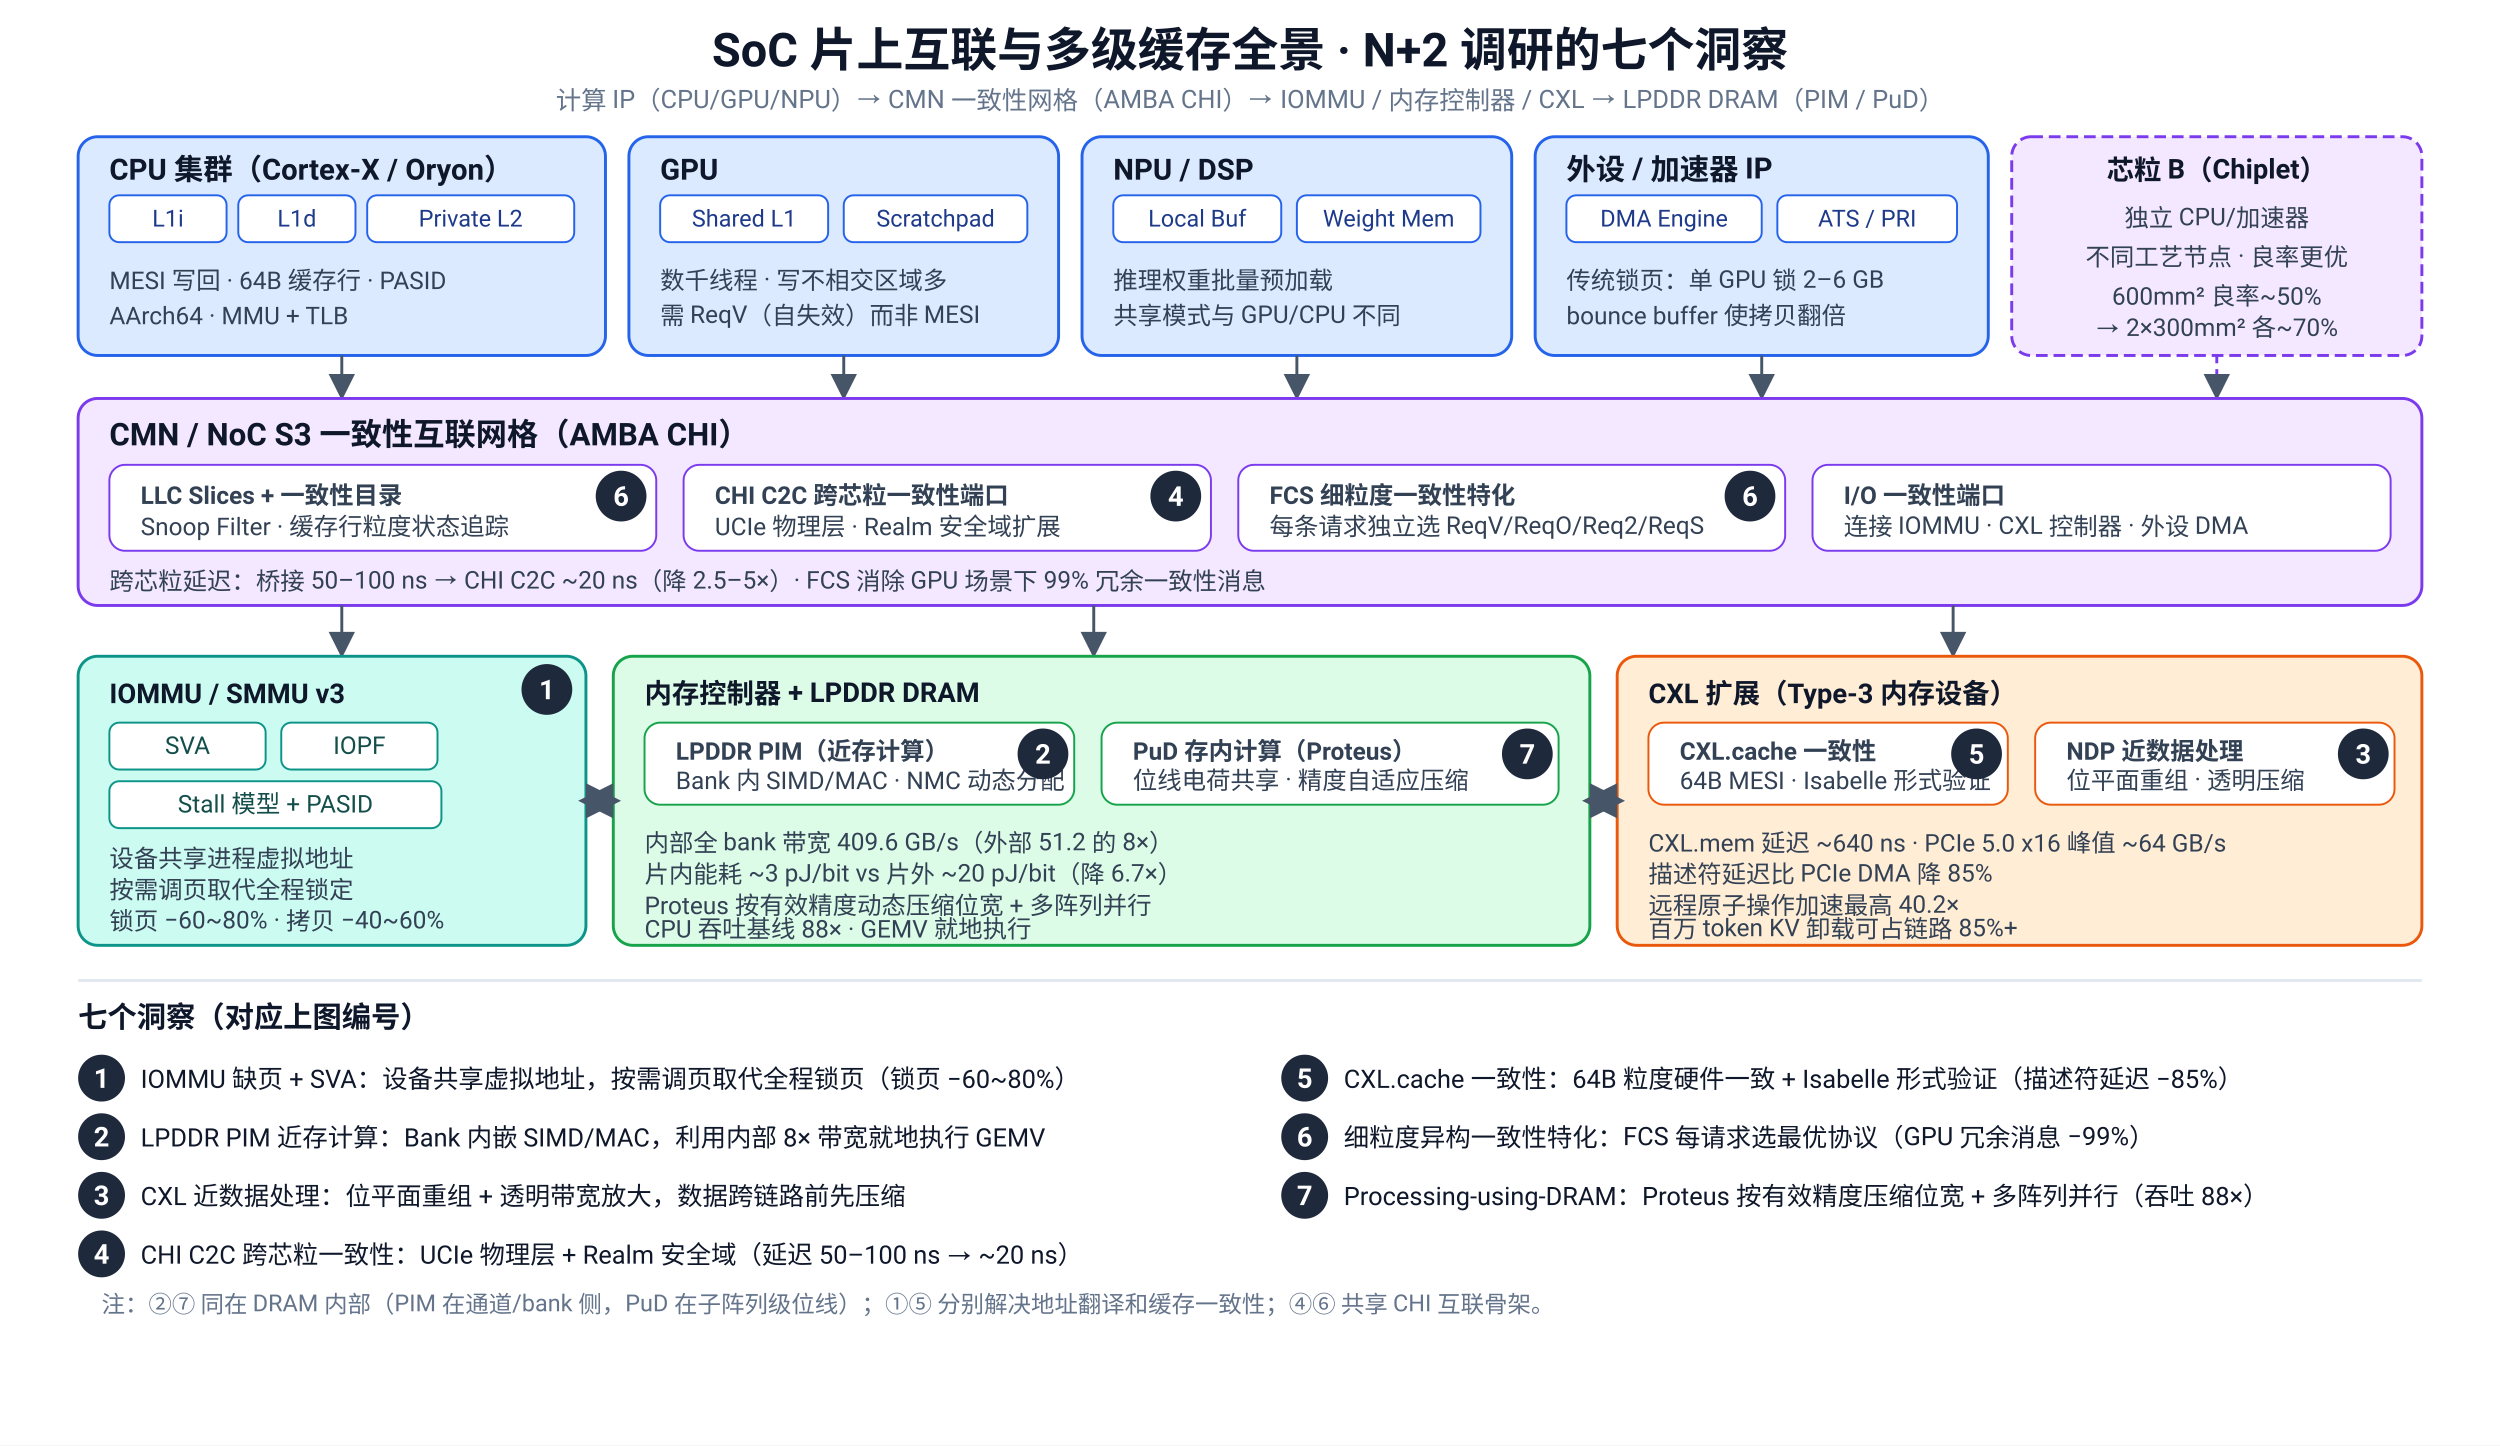
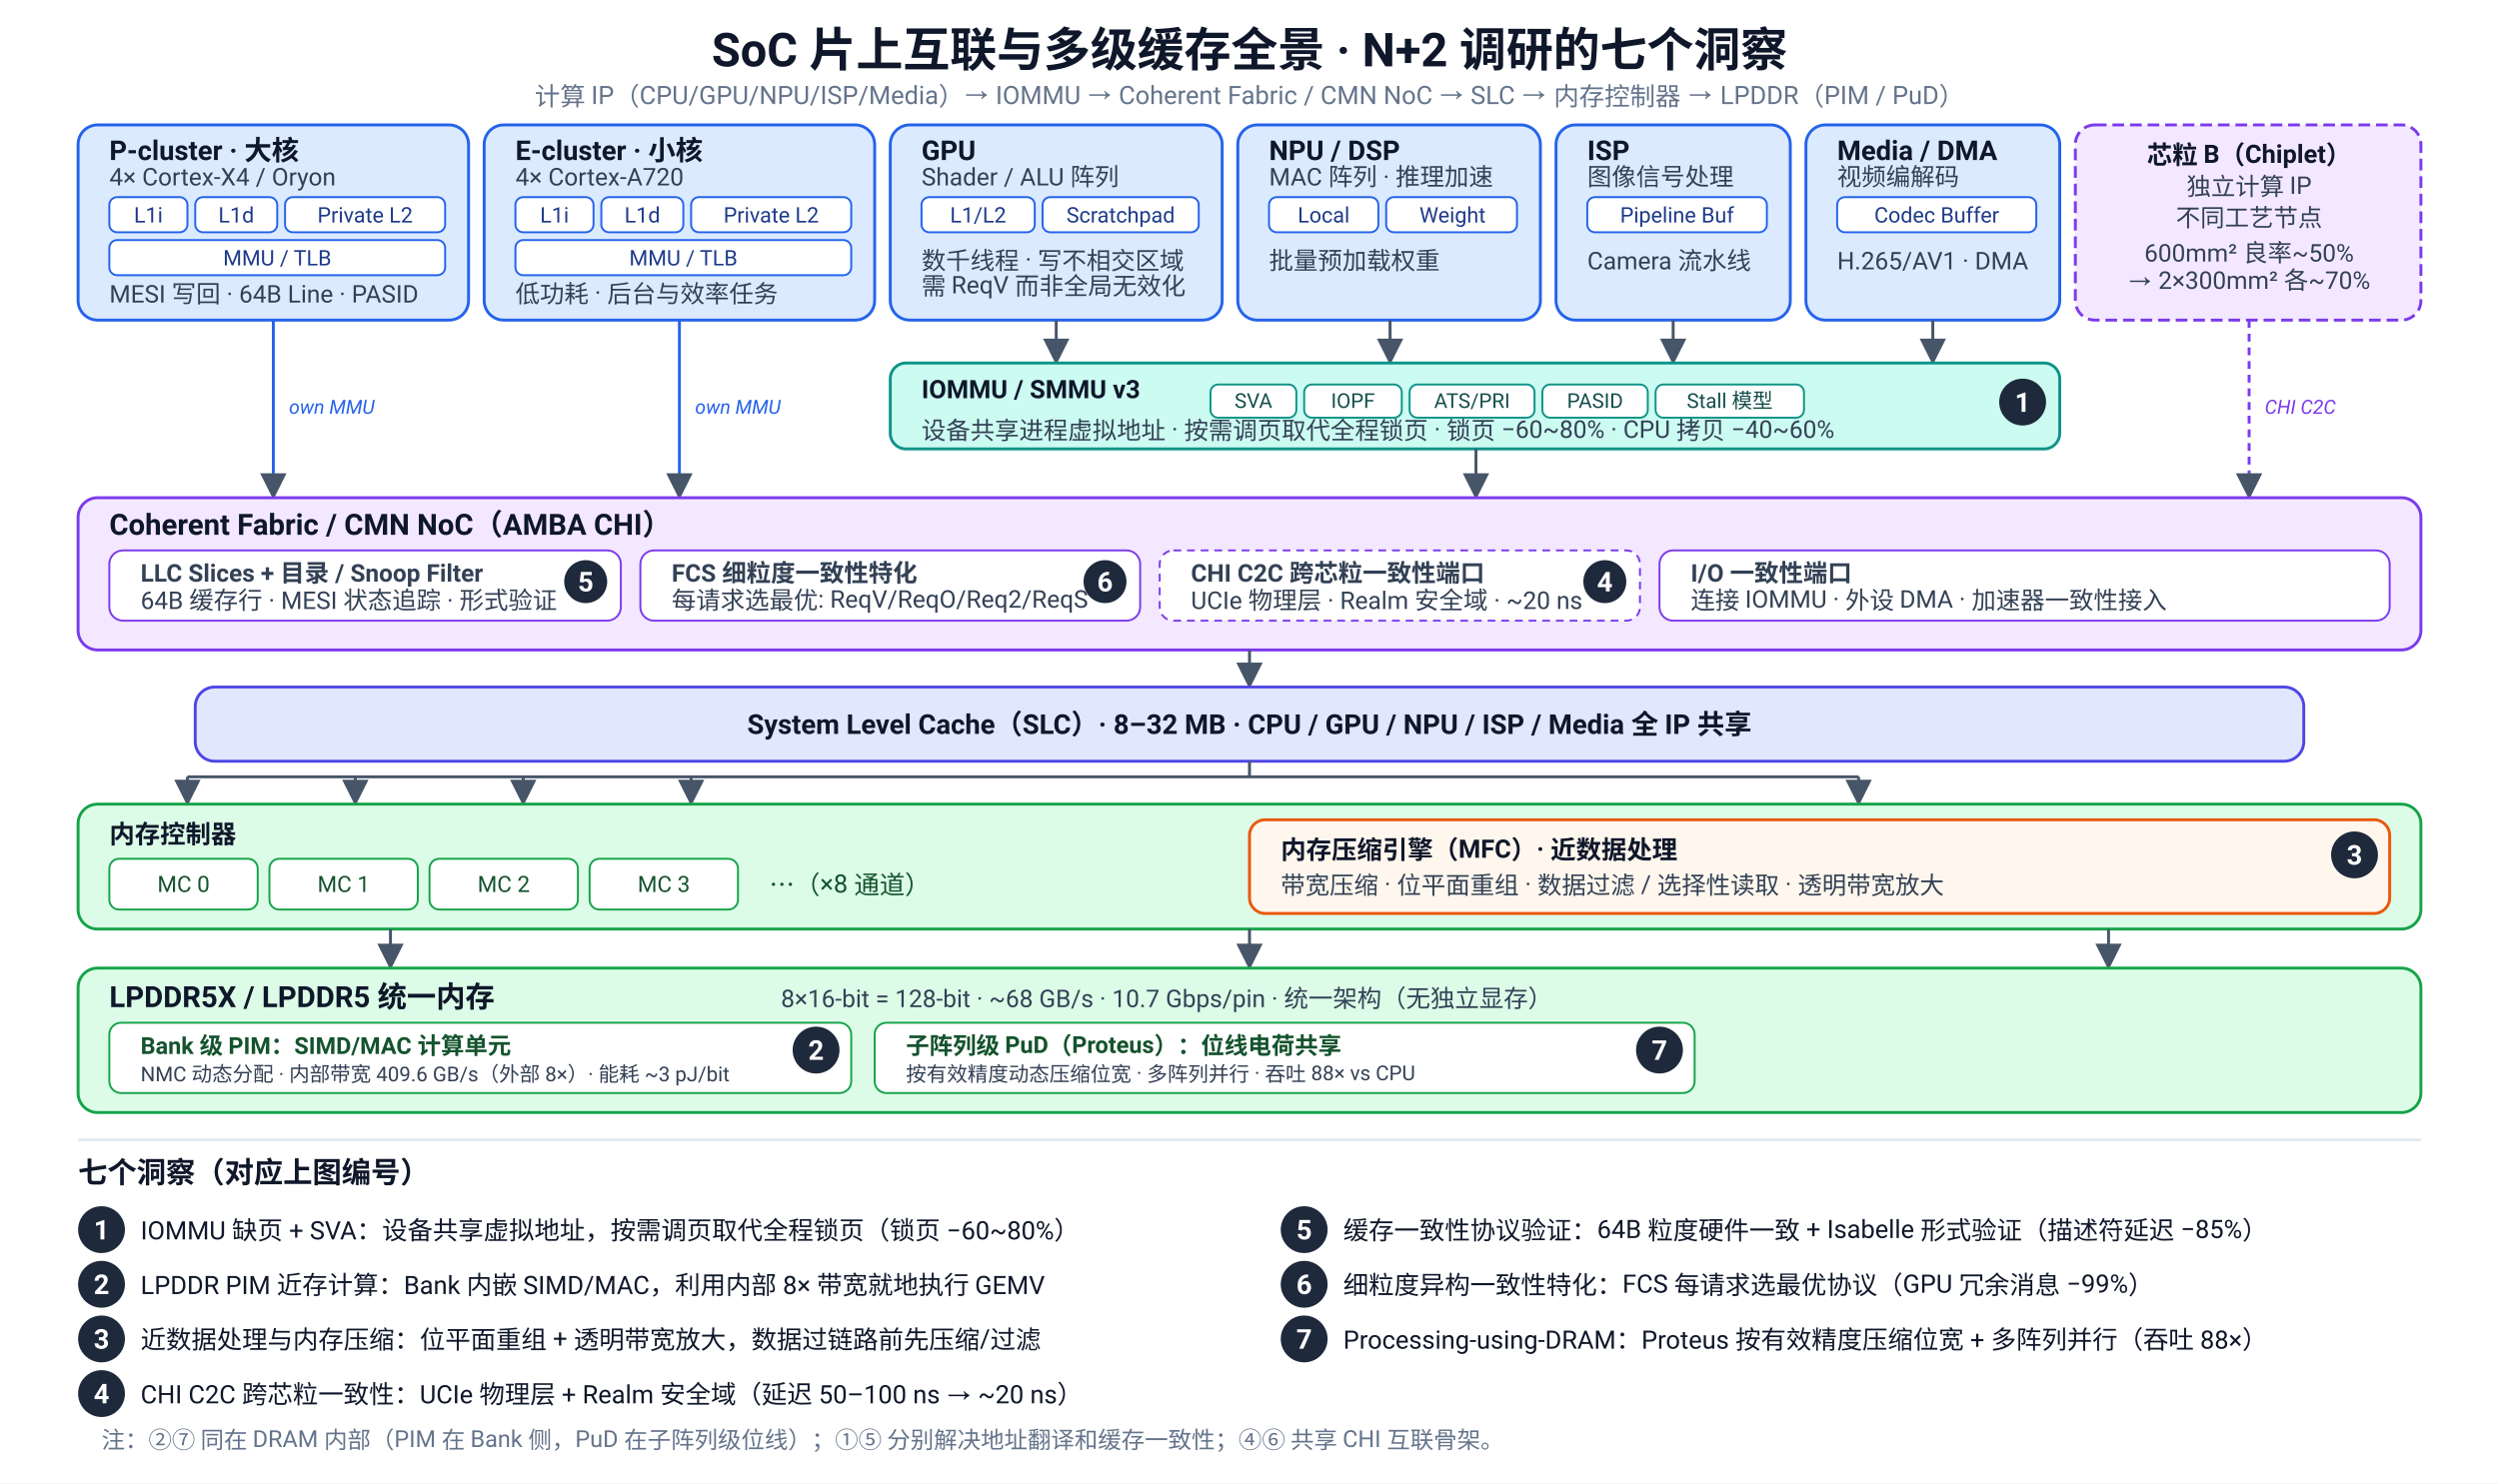
- <svg xmlns="http://www.w3.org/2000/svg" viewBox="0 0 1280 740" font-family="-apple-system,Segoe UI,Roboto,Helvetica,Arial,Noto Sans CJK SC,sans-serif">
+ <svg xmlns="http://www.w3.org/2000/svg" viewBox="0 0 1280 760" font-family="-apple-system,Segoe UI,Roboto,Helvetica,Arial,Noto Sans CJK SC,sans-serif">
  <defs>
    <marker id="ar" markerWidth="9" markerHeight="9" refX="7" refY="4.5" orient="auto">
      <path d="M0,0 L9,4.5 L0,9 z" fill="#475569" />
    </marker>
-     <marker id="arb" markerWidth="9" markerHeight="9" refX="7" refY="4.5" orient="auto-start-reverse">
-       <path d="M0,0 L9,4.5 L0,9 z" fill="#475569" />
-     </marker>
  </defs>
-   <rect x="0" y="0" width="1280" height="740" fill="#ffffff" />
+   <rect x="0" y="0" width="1280" height="760" fill="#ffffff" />
  <text x="640" y="34" text-anchor="middle" font-size="24" font-weight="700" fill="#0f172a">SoC 片上互联与多级缓存全景 · N+2 调研的七个洞察</text>
-   <text x="640" y="56" text-anchor="middle" font-size="13" fill="#64748b">计算 IP（CPU/GPU/NPU）→ CMN 一致性网格（AMBA CHI）→ IOMMU / 内存控制器 / CXL → LPDDR DRAM（PIM / PuD）</text>
+   <text x="640" y="54" text-anchor="middle" font-size="13" fill="#64748b">计算 IP（CPU/GPU/NPU/ISP/Media）→ IOMMU → Coherent Fabric / CMN NoC → SLC → 内存控制器 → LPDDR（PIM / PuD）</text>
  <style>
    .badge{fill:#1e293b}
    .bt{fill:#fff;font-size:14px;font-weight:700;text-anchor:middle}
    .lbl{fill:#0f172a;font-weight:700}
    .sub{fill:#334155;font-size:12.5px}
    .chip{fill:#ffffff;stroke-width:1}
  </style>
-   <rect x="40" y="70" width="270" height="112" rx="10" fill="#dbeafe" stroke="#2563eb" stroke-width="1.5" />
-   <text x="56" y="92" class="lbl" font-size="15">CPU 集群（Cortex-X / Oryon）</text>
-   <g font-size="12" fill="#1e3a8a">
-     <rect x="56" y="100" width="60" height="24" rx="5" class="chip" stroke="#2563eb" />
-     <text x="86" y="116" text-anchor="middle">L1i</text>
-     <rect x="122" y="100" width="60" height="24" rx="5" class="chip" stroke="#2563eb" />
-     <text x="152" y="116" text-anchor="middle">L1d</text>
-     <rect x="188" y="100" width="106" height="24" rx="5" class="chip" stroke="#2563eb" />
-     <text x="241" y="116" text-anchor="middle">Private L2</text>
-   </g>
-   <text x="56" y="148" class="sub" font-size="11.5">MESI 写回 · 64B 缓存行 · PASID</text>
-   <text x="56" y="166" class="sub" font-size="11.5">AArch64 · MMU + TLB</text>
-   <rect x="322" y="70" width="220" height="112" rx="10" fill="#dbeafe" stroke="#2563eb" stroke-width="1.5" />
-   <text x="338" y="92" class="lbl" font-size="15">GPU</text>
-   <g font-size="12" fill="#1e3a8a">
-     <rect x="338" y="100" width="86" height="24" rx="5" class="chip" stroke="#2563eb" />
-     <text x="381" y="116" text-anchor="middle">Shared L1</text>
-     <rect x="432" y="100" width="94" height="24" rx="5" class="chip" stroke="#2563eb" />
-     <text x="479" y="116" text-anchor="middle">Scratchpad</text>
-   </g>
-   <text x="338" y="148" class="sub" font-size="11.5">数千线程 · 写不相交区域多</text>
-   <text x="338" y="166" class="sub" font-size="11.5">需 ReqV（自失效）而非 MESI</text>
-   <rect x="554" y="70" width="220" height="112" rx="10" fill="#dbeafe" stroke="#2563eb" stroke-width="1.5" />
-   <text x="570" y="92" class="lbl" font-size="15">NPU / DSP</text>
-   <g font-size="12" fill="#1e3a8a">
-     <rect x="570" y="100" width="86" height="24" rx="5" class="chip" stroke="#2563eb" />
-     <text x="613" y="116" text-anchor="middle">Local Buf</text>
-     <rect x="664" y="100" width="94" height="24" rx="5" class="chip" stroke="#2563eb" />
-     <text x="711" y="116" text-anchor="middle">Weight Mem</text>
-   </g>
-   <text x="570" y="148" class="sub" font-size="11.5">推理权重批量预加载</text>
-   <text x="570" y="166" class="sub" font-size="11.5">共享模式与 GPU/CPU 不同</text>
-   <rect x="786" y="70" width="232" height="112" rx="10" fill="#dbeafe" stroke="#2563eb" stroke-width="1.5" />
-   <text x="802" y="92" class="lbl" font-size="15">外设 / 加速器 IP</text>
-   <g font-size="12" fill="#1e3a8a">
-     <rect x="802" y="100" width="100" height="24" rx="5" class="chip" stroke="#2563eb" />
-     <text x="852" y="116" text-anchor="middle">DMA Engine</text>
-     <rect x="910" y="100" width="92" height="24" rx="5" class="chip" stroke="#2563eb" />
-     <text x="956" y="116" text-anchor="middle">ATS / PRI</text>
-   </g>
-   <text x="802" y="148" class="sub" font-size="11.5">传统锁页：单 GPU 锁 2–6 GB</text>
-   <text x="802" y="166" class="sub" font-size="11.5">bounce buffer 使拷贝翻倍</text>
-   <rect x="1030" y="70" width="210" height="112" rx="10" fill="#f3e8ff" stroke="#7c3aed" stroke-width="1.5" stroke-dasharray="6,3" />
-   <text x="1135" y="92" text-anchor="middle" class="lbl" font-size="14" fill="#581c87">芯粒 B（Chiplet）</text>
-   <text x="1135" y="116" text-anchor="middle" class="sub" font-size="12" fill="#581c87">独立 CPU/加速器</text>
-   <text x="1135" y="136" text-anchor="middle" class="sub" font-size="11.5">不同工艺节点 · 良率更优</text>
-   <text x="1135" y="156" text-anchor="middle" class="sub" font-size="11.5">600mm² 良率~50%</text>
-   <text x="1135" y="172" text-anchor="middle" class="sub" font-size="11.5">→ 2×300mm² 各~70%</text>
-   <line x1="175" y1="182" x2="175" y2="202" stroke="#475569" stroke-width="1.5" marker-end="url(#ar)" />
-   <line x1="432" y1="182" x2="432" y2="202" stroke="#475569" stroke-width="1.5" marker-end="url(#ar)" />
-   <line x1="664" y1="182" x2="664" y2="202" stroke="#475569" stroke-width="1.5" marker-end="url(#ar)" />
-   <line x1="902" y1="182" x2="902" y2="202" stroke="#475569" stroke-width="1.5" marker-end="url(#ar)" />
-   <line x1="1135" y1="182" x2="1135" y2="202" stroke="#7c3aed" stroke-width="1.5" stroke-dasharray="4,3" marker-end="url(#ar)" />
-   <rect x="40" y="204" width="1200" height="106" rx="10" fill="#f3e8ff" stroke="#7c3aed" stroke-width="1.5" />
-   <text x="56" y="228" class="lbl" font-size="16" fill="#581c87">CMN / NoC S3 一致性互联网格（AMBA CHI）</text>
-   <rect x="56" y="238" width="280" height="44" rx="8" class="chip" stroke="#7c3aed" />
-   <text x="72" y="258" class="sub" font-weight="700" fill="#581c87">LLC Slices + 一致性目录</text>
-   <text x="72" y="274" class="sub" font-size="11.5">Snoop Filter · 缓存行粒度状态追踪</text>
-   <circle cx="318" cy="254" r="13" class="badge" />
-   <text x="318" y="259" class="bt" font-size="13">6</text>
-   <rect x="350" y="238" width="270" height="44" rx="8" class="chip" stroke="#7c3aed" />
-   <text x="366" y="258" class="sub" font-weight="700" fill="#581c87">CHI C2C 跨芯粒一致性端口</text>
-   <text x="366" y="274" class="sub" font-size="11.5">UCIe 物理层 · Realm 安全域扩展</text>
-   <circle cx="602" cy="254" r="13" class="badge" />
-   <text x="602" y="259" class="bt" font-size="13">4</text>
-   <rect x="634" y="238" width="280" height="44" rx="8" class="chip" stroke="#7c3aed" />
-   <text x="650" y="258" class="sub" font-weight="700" fill="#581c87">FCS 细粒度一致性特化</text>
-   <text x="650" y="274" class="sub" font-size="11.5">每条请求独立选 ReqV/ReqO/Req2/ReqS</text>
-   <circle cx="896" cy="254" r="13" class="badge" />
-   <text x="896" y="259" class="bt" font-size="13">6</text>
-   <rect x="928" y="238" width="296" height="44" rx="8" class="chip" stroke="#7c3aed" />
-   <text x="944" y="258" class="sub" font-weight="700" fill="#581c87">I/O 一致性端口</text>
-   <text x="944" y="274" class="sub" font-size="11.5">连接 IOMMU · CXL 控制器 · 外设 DMA</text>
-   <text x="56" y="302" class="sub" font-size="11.5">跨芯粒延迟：桥接 50–100 ns → CHI C2C ~20 ns（降 2.5–5×）· FCS 消除 GPU 场景下 99% 冗余一致性消息</text>
-   <line x1="175" y1="310" x2="175" y2="334" stroke="#475569" stroke-width="1.5" marker-end="url(#ar)" />
-   <line x1="560" y1="310" x2="560" y2="334" stroke="#475569" stroke-width="1.5" marker-end="url(#ar)" />
-   <line x1="1000" y1="310" x2="1000" y2="334" stroke="#475569" stroke-width="1.5" marker-end="url(#ar)" />
-   <rect x="40" y="336" width="260" height="148" rx="10" fill="#ccfbf1" stroke="#0d9488" stroke-width="1.5" />
-   <text x="56" y="360" class="lbl" font-size="14">IOMMU / SMMU v3</text>
-   <circle cx="280" cy="353" r="13" class="badge" />
-   <text x="280" y="358" class="bt" font-size="13">1</text>
-   <g font-size="12.5">
-     <rect x="56" y="370" width="80" height="24" rx="5" class="chip" stroke="#0d9488" />
-     <text x="96" y="386" text-anchor="middle" fill="#134e4a">SVA</text>
-     <rect x="144" y="370" width="80" height="24" rx="5" class="chip" stroke="#0d9488" />
-     <text x="184" y="386" text-anchor="middle" fill="#134e4a">IOPF</text>
-     <rect x="56" y="400" width="170" height="24" rx="5" class="chip" stroke="#0d9488" />
-     <text x="141" y="416" text-anchor="middle" fill="#134e4a">Stall 模型 + PASID</text>
-   </g>
-   <text x="56" y="444" class="sub" font-size="11.5">设备共享进程虚拟地址</text>
-   <text x="56" y="460" class="sub" font-size="11.5">按需调页取代全程锁定</text>
-   <text x="56" y="476" class="sub" font-size="11.5">锁页 −60~80% · 拷贝 −40~60%</text>
-   <rect x="314" y="336" width="500" height="148" rx="10" fill="#dcfce7" stroke="#16a34a" stroke-width="1.5" />
-   <text x="330" y="360" class="lbl" font-size="14">内存控制器 + LPDDR DRAM</text>
-   <rect x="330" y="370" width="220" height="42" rx="8" class="chip" stroke="#16a34a" />
-   <text x="346" y="389" class="sub" font-weight="700" fill="#14532d">LPDDR PIM（近存计算）</text>
-   <text x="346" y="404" class="sub" font-size="11.5">Bank 内 SIMD/MAC · NMC 动态分配</text>
-   <circle cx="534" cy="386" r="13" class="badge" />
-   <text x="534" y="391" class="bt" font-size="13">2</text>
-   <rect x="564" y="370" width="234" height="42" rx="8" class="chip" stroke="#16a34a" />
-   <text x="580" y="389" class="sub" font-weight="700" fill="#14532d">PuD 存内计算（Proteus）</text>
-   <text x="580" y="404" class="sub" font-size="11.5">位线电荷共享 · 精度自适应压缩</text>
-   <circle cx="782" cy="386" r="13" class="badge" />
-   <text x="782" y="391" class="bt" font-size="13">7</text>
-   <text x="330" y="436" class="sub" font-size="11.5">内部全 bank 带宽 409.6 GB/s（外部 51.2 的 8×）</text>
-   <text x="330" y="452" class="sub" font-size="11.5">片内能耗 ~3 pJ/bit vs 片外 ~20 pJ/bit（降 6.7×）</text>
-   <text x="330" y="468" class="sub" font-size="11.5">Proteus 按有效精度动态压缩位宽 + 多阵列并行</text>
-   <text x="330" y="480" class="sub" font-size="11.5">CPU 吞吐基线 88× · GEMV 就地执行</text>
-   <rect x="828" y="336" width="412" height="148" rx="10" fill="#ffedd5" stroke="#ea580c" stroke-width="1.5" />
-   <text x="844" y="360" class="lbl" font-size="14">CXL 扩展（Type-3 内存设备）</text>
-   <rect x="844" y="370" width="184" height="42" rx="8" class="chip" stroke="#ea580c" />
-   <text x="860" y="389" class="sub" font-weight="700" fill="#7c2d12">CXL.cache 一致性</text>
-   <text x="860" y="404" class="sub" font-size="11.5">64B MESI · Isabelle 形式验证</text>
-   <circle cx="1012" cy="386" r="13" class="badge" />
-   <text x="1012" y="391" class="bt" font-size="13">5</text>
-   <rect x="1042" y="370" width="184" height="42" rx="8" class="chip" stroke="#ea580c" />
-   <text x="1058" y="389" class="sub" font-weight="700" fill="#7c2d12">NDP 近数据处理</text>
-   <text x="1058" y="404" class="sub" font-size="11.5">位平面重组 · 透明压缩</text>
-   <circle cx="1210" cy="386" r="13" class="badge" />
-   <text x="1210" y="391" class="bt" font-size="13">3</text>
-   <text x="844" y="436" class="sub" font-size="11.5">CXL.mem 延迟 ~640 ns · PCIe 5.0 x16 峰值 ~64 GB/s</text>
-   <text x="844" y="452" class="sub" font-size="11.5">描述符延迟比 PCIe DMA 降 85%</text>
-   <text x="844" y="468" class="sub" font-size="11.5">远程原子操作加速最高 40.2×</text>
-   <text x="844" y="480" class="sub" font-size="11.5">百万 token KV 卸载可占链路 85%+</text>
-   <line x1="300" y1="410" x2="314" y2="410" stroke="#475569" stroke-width="2" marker-start="url(#arb)" marker-end="url(#ar)" />
-   <line x1="814" y1="410" x2="828" y2="410" stroke="#475569" stroke-width="2" marker-start="url(#arb)" marker-end="url(#ar)" />
-   <line x1="40" y1="502" x2="1240" y2="502" stroke="#e2e8f0" stroke-width="1.5" />
-   <text x="40" y="526" class="lbl" font-size="15">七个洞察（对应上图编号）</text>
+   <rect x="40" y="64" width="200" height="100" rx="10" fill="#dbeafe" stroke="#2563eb" stroke-width="1.5" />
+   <text x="56" y="82" class="lbl" font-size="14">P-cluster · 大核</text>
+   <text x="56" y="95" class="sub" font-size="11">4× Cortex-X4 / Oryon</text>
+   <g font-size="11" fill="#1e3a8a">
+     <rect x="56" y="101" width="40" height="18" rx="4" class="chip" stroke="#2563eb" />
+     <text x="76" y="114" text-anchor="middle">L1i</text>
+     <rect x="100" y="101" width="42" height="18" rx="4" class="chip" stroke="#2563eb" />
+     <text x="121" y="114" text-anchor="middle">L1d</text>
+     <rect x="146" y="101" width="82" height="18" rx="4" class="chip" stroke="#2563eb" />
+     <text x="187" y="114" text-anchor="middle">Private L2</text>
+   </g>
+   <rect x="56" y="123" width="172" height="18" rx="4" class="chip" stroke="#2563eb" />
+   <text x="142" y="136" text-anchor="middle" font-size="11" fill="#1e3a8a">MMU / TLB</text>
+   <text x="56" y="155" class="sub" font-size="10">MESI 写回 · 64B Line · PASID</text>
+   <rect x="248" y="64" width="200" height="100" rx="10" fill="#dbeafe" stroke="#2563eb" stroke-width="1.5" />
+   <text x="264" y="82" class="lbl" font-size="14">E-cluster · 小核</text>
+   <text x="264" y="95" class="sub" font-size="11">4× Cortex-A720</text>
+   <g font-size="11" fill="#1e3a8a">
+     <rect x="264" y="101" width="40" height="18" rx="4" class="chip" stroke="#2563eb" />
+     <text x="284" y="114" text-anchor="middle">L1i</text>
+     <rect x="308" y="101" width="42" height="18" rx="4" class="chip" stroke="#2563eb" />
+     <text x="329" y="114" text-anchor="middle">L1d</text>
+     <rect x="354" y="101" width="82" height="18" rx="4" class="chip" stroke="#2563eb" />
+     <text x="395" y="114" text-anchor="middle">Private L2</text>
+   </g>
+   <rect x="264" y="123" width="172" height="18" rx="4" class="chip" stroke="#2563eb" />
+   <text x="350" y="136" text-anchor="middle" font-size="11" fill="#1e3a8a">MMU / TLB</text>
+   <text x="264" y="155" class="sub" font-size="10">低功耗 · 后台与效率任务</text>
+   <rect x="456" y="64" width="170" height="100" rx="10" fill="#dbeafe" stroke="#2563eb" stroke-width="1.5" />
+   <text x="472" y="82" class="lbl" font-size="14">GPU</text>
+   <text x="472" y="95" class="sub" font-size="11">Shader / ALU 阵列</text>
+   <g font-size="11" fill="#1e3a8a">
+     <rect x="472" y="101" width="58" height="18" rx="4" class="chip" stroke="#2563eb" />
+     <text x="501" y="114" text-anchor="middle">L1/L2</text>
+     <rect x="534" y="101" width="80" height="18" rx="4" class="chip" stroke="#2563eb" />
+     <text x="574" y="114" text-anchor="middle">Scratchpad</text>
+   </g>
+   <text x="472" y="138" class="sub" font-size="10">数千线程 · 写不相交区域</text>
+   <text x="472" y="151" class="sub" font-size="10">需 ReqV 而非全局无效化</text>
+   <rect x="634" y="64" width="155" height="100" rx="10" fill="#dbeafe" stroke="#2563eb" stroke-width="1.5" />
+   <text x="650" y="82" class="lbl" font-size="14">NPU / DSP</text>
+   <text x="650" y="95" class="sub" font-size="11">MAC 阵列 · 推理加速</text>
+   <g font-size="11" fill="#1e3a8a">
+     <rect x="650" y="101" width="56" height="18" rx="4" class="chip" stroke="#2563eb" />
+     <text x="678" y="114" text-anchor="middle">Local</text>
+     <rect x="710" y="101" width="67" height="18" rx="4" class="chip" stroke="#2563eb" />
+     <text x="744" y="114" text-anchor="middle">Weight</text>
+   </g>
+   <text x="650" y="138" class="sub" font-size="10">批量预加载权重</text>
+   <rect x="797" y="64" width="120" height="100" rx="10" fill="#dbeafe" stroke="#2563eb" stroke-width="1.5" />
+   <text x="813" y="82" class="lbl" font-size="14">ISP</text>
+   <text x="813" y="95" class="sub" font-size="11">图像信号处理</text>
+   <g font-size="11" fill="#1e3a8a">
+     <rect x="813" y="101" width="92" height="18" rx="4" class="chip" stroke="#2563eb" />
+     <text x="859" y="114" text-anchor="middle">Pipeline Buf</text>
+   </g>
+   <text x="813" y="138" class="sub" font-size="10">Camera 流水线</text>
+   <rect x="925" y="64" width="130" height="100" rx="10" fill="#dbeafe" stroke="#2563eb" stroke-width="1.5" />
+   <text x="941" y="82" class="lbl" font-size="14">Media / DMA</text>
+   <text x="941" y="95" class="sub" font-size="11">视频编解码</text>
+   <g font-size="11" fill="#1e3a8a">
+     <rect x="941" y="101" width="102" height="18" rx="4" class="chip" stroke="#2563eb" />
+     <text x="992" y="114" text-anchor="middle">Codec Buffer</text>
+   </g>
+   <text x="941" y="138" class="sub" font-size="10">H.265/AV1 · DMA</text>
+   <rect x="1063" y="64" width="177" height="100" rx="10" fill="#f3e8ff" stroke="#7c3aed" stroke-width="1.5" stroke-dasharray="6,3" />
+   <text x="1152" y="84" text-anchor="middle" class="lbl" font-size="13" fill="#581c87">芯粒 B（Chiplet）</text>
+   <text x="1152" y="100" text-anchor="middle" class="sub" font-size="11" fill="#581c87">独立计算 IP</text>
+   <text x="1152" y="116" text-anchor="middle" class="sub" font-size="11" fill="#581c87">不同工艺节点</text>
+   <text x="1152" y="134" text-anchor="middle" class="sub" font-size="10" fill="#581c87">600mm² 良率~50%</text>
+   <text x="1152" y="148" text-anchor="middle" class="sub" font-size="10" fill="#581c87">→ 2×300mm² 各~70%</text>
+   <line x1="140" y1="164" x2="140" y2="253" stroke="#2563eb" stroke-width="1.5" marker-end="url(#ar)" />
+   <text x="148" y="212" font-size="10" fill="#2563eb" font-style="italic">own MMU</text>
+   <line x1="348" y1="164" x2="348" y2="253" stroke="#2563eb" stroke-width="1.5" marker-end="url(#ar)" />
+   <text x="356" y="212" font-size="10" fill="#2563eb" font-style="italic">own MMU</text>
+   <line x1="541" y1="164" x2="541" y2="184" stroke="#475569" stroke-width="1.5" marker-end="url(#ar)" />
+   <line x1="712" y1="164" x2="712" y2="184" stroke="#475569" stroke-width="1.5" marker-end="url(#ar)" />
+   <line x1="857" y1="164" x2="857" y2="184" stroke="#475569" stroke-width="1.5" marker-end="url(#ar)" />
+   <line x1="990" y1="164" x2="990" y2="184" stroke="#475569" stroke-width="1.5" marker-end="url(#ar)" />
+   <line x1="1152" y1="164" x2="1152" y2="253" stroke="#7c3aed" stroke-width="1.5" stroke-dasharray="4,3" marker-end="url(#ar)" />
+   <text x="1160" y="212" font-size="10" fill="#7c3aed" font-style="italic">CHI C2C</text>
+   <rect x="456" y="186" width="599" height="44" rx="8" fill="#ccfbf1" stroke="#0d9488" stroke-width="1.5" />
+   <text x="472" y="204" class="lbl" font-size="13">IOMMU / SMMU v3</text>
+   <circle cx="1036" cy="206" r="12" class="badge" />
+   <text x="1036" y="211" class="bt" font-size="12">1</text>
+   <g font-size="10.5" fill="#134e4a">
+     <rect x="620" y="197" width="44" height="17" rx="4" class="chip" stroke="#0d9488" />
+     <text x="642" y="209" text-anchor="middle">SVA</text>
+     <rect x="668" y="197" width="50" height="17" rx="4" class="chip" stroke="#0d9488" />
+     <text x="693" y="209" text-anchor="middle">IOPF</text>
+     <rect x="722" y="197" width="64" height="17" rx="4" class="chip" stroke="#0d9488" />
+     <text x="754" y="209" text-anchor="middle">ATS/PRI</text>
+     <rect x="790" y="197" width="54" height="17" rx="4" class="chip" stroke="#0d9488" />
+     <text x="817" y="209" text-anchor="middle">PASID</text>
+     <rect x="848" y="197" width="76" height="17" rx="4" class="chip" stroke="#0d9488" />
+     <text x="886" y="209" text-anchor="middle">Stall 模型</text>
+   </g>
+   <text x="472" y="225" class="sub" font-size="10">设备共享进程虚拟地址 · 按需调页取代全程锁页 · 锁页 −60~80% · CPU 拷贝 −40~60%</text>
+   <line x1="756" y1="230" x2="756" y2="253" stroke="#475569" stroke-width="1.5" marker-end="url(#ar)" />
+   <rect x="40" y="255" width="1200" height="78" rx="10" fill="#f3e8ff" stroke="#7c3aed" stroke-width="1.5" />
+   <text x="56" y="274" class="lbl" font-size="15" fill="#581c87">Coherent Fabric / CMN NoC（AMBA CHI）</text>
+   <rect x="56" y="282" width="262" height="36" rx="7" class="chip" stroke="#7c3aed" />
+   <text x="72" y="298" class="sub" font-weight="700" fill="#581c87" font-size="12">LLC Slices + 目录 / Snoop Filter</text>
+   <text x="72" y="312" class="sub" font-size="10">64B 缓存行 · MESI 状态追踪 · 形式验证</text>
+   <circle cx="300" cy="298" r="11" class="badge" />
+   <text x="300" y="303" class="bt" font-size="11">5</text>
+   <rect x="328" y="282" width="256" height="36" rx="7" class="chip" stroke="#7c3aed" />
+   <text x="344" y="298" class="sub" font-weight="700" fill="#581c87" font-size="12">FCS 细粒度一致性特化</text>
+   <text x="344" y="312" class="sub" font-size="10">每请求选最优: ReqV/ReqO/Req2/ReqS</text>
+   <circle cx="566" cy="298" r="11" class="badge" />
+   <text x="566" y="303" class="bt" font-size="11">6</text>
+   <rect x="594" y="282" width="246" height="36" rx="7" class="chip" stroke="#7c3aed" stroke-dasharray="4,3" />
+   <text x="610" y="298" class="sub" font-weight="700" fill="#581c87" font-size="12">CHI C2C 跨芯粒一致性端口</text>
+   <text x="610" y="312" class="sub" font-size="10">UCIe 物理层 · Realm 安全域 · ~20 ns</text>
+   <circle cx="822" cy="298" r="11" class="badge" />
+   <text x="822" y="303" class="bt" font-size="11">4</text>
+   <rect x="850" y="282" width="374" height="36" rx="7" class="chip" stroke="#7c3aed" />
+   <text x="866" y="298" class="sub" font-weight="700" fill="#581c87" font-size="12">I/O 一致性端口</text>
+   <text x="866" y="312" class="sub" font-size="10">连接 IOMMU · 外设 DMA · 加速器一致性接入</text>
+   <line x1="640" y1="333" x2="640" y2="350" stroke="#475569" stroke-width="1.5" marker-end="url(#ar)" />
+   <rect x="100" y="352" width="1080" height="38" rx="10" fill="#e0e7ff" stroke="#4f46e5" stroke-width="1.5" />
+   <text x="640" y="376" text-anchor="middle" class="lbl" font-size="14" fill="#312e81">System Level Cache（SLC）· 8–32 MB · CPU / GPU / NPU / ISP / Media 全 IP 共享</text>
+   <line x1="640" y1="390" x2="640" y2="398" stroke="#475569" stroke-width="1.5" />
+   <line x1="96" y1="398" x2="952" y2="398" stroke="#475569" stroke-width="1.5" />
+   <line x1="96" y1="398" x2="96" y2="410" stroke="#475569" stroke-width="1.5" marker-end="url(#ar)" />
+   <line x1="182" y1="398" x2="182" y2="410" stroke="#475569" stroke-width="1.5" marker-end="url(#ar)" />
+   <line x1="268" y1="398" x2="268" y2="410" stroke="#475569" stroke-width="1.5" marker-end="url(#ar)" />
+   <line x1="354" y1="398" x2="354" y2="410" stroke="#475569" stroke-width="1.5" marker-end="url(#ar)" />
+   <line x1="952" y1="398" x2="952" y2="410" stroke="#475569" stroke-width="1.5" marker-end="url(#ar)" />
+   <rect x="40" y="412" width="1200" height="64" rx="10" fill="#dcfce7" stroke="#16a34a" stroke-width="1.5" />
+   <text x="56" y="432" class="lbl" font-size="13">内存控制器</text>
+   <g font-size="11.5" fill="#14532d">
+     <rect x="56" y="440" width="76" height="26" rx="5" class="chip" stroke="#16a34a" />
+     <text x="94" y="457" text-anchor="middle">MC 0</text>
+     <rect x="138" y="440" width="76" height="26" rx="5" class="chip" stroke="#16a34a" />
+     <text x="176" y="457" text-anchor="middle">MC 1</text>
+     <rect x="220" y="440" width="76" height="26" rx="5" class="chip" stroke="#16a34a" />
+     <text x="258" y="457" text-anchor="middle">MC 2</text>
+     <rect x="302" y="440" width="76" height="26" rx="5" class="chip" stroke="#16a34a" />
+     <text x="340" y="457" text-anchor="middle">MC 3</text>
+     <text x="394" y="458" font-size="13" fill="#14532d">⋯（×8 通道）</text>
+   </g>
+   <rect x="640" y="420" width="584" height="48" rx="8" fill="#fff7ed" stroke="#ea580c" stroke-width="1.5" />
+   <text x="656" y="440" class="lbl" font-size="13" fill="#7c2d12">内存压缩引擎（MFC）· 近数据处理</text>
+   <text x="656" y="458" class="sub" font-size="10.5">带宽压缩 · 位平面重组 · 数据过滤 / 选择性读取 · 透明带宽放大</text>
+   <circle cx="1206" cy="438" r="12" class="badge" />
+   <text x="1206" y="443" class="bt" font-size="12">3</text>
+   <line x1="200" y1="476" x2="200" y2="494" stroke="#475569" stroke-width="1.5" marker-end="url(#ar)" />
+   <line x1="640" y1="476" x2="640" y2="494" stroke="#475569" stroke-width="1.5" marker-end="url(#ar)" />
+   <line x1="1080" y1="476" x2="1080" y2="494" stroke="#475569" stroke-width="1.5" marker-end="url(#ar)" />
+   <rect x="40" y="496" width="1200" height="74" rx="10" fill="#dcfce7" stroke="#16a34a" stroke-width="1.5" />
+   <text x="56" y="516" class="lbl" font-size="15">LPDDR5X / LPDDR5 统一内存</text>
+   <text x="400" y="516" class="sub" font-size="12">8×16-bit = 128-bit · ~68 GB/s · 10.7 Gbps/pin · 统一架构（无独立显存）</text>
+   <rect x="56" y="524" width="380" height="36" rx="6" class="chip" stroke="#16a34a" />
+   <text x="72" y="540" font-size="12" fill="#14532d" font-weight="700">Bank 级 PIM：SIMD/MAC 计算单元</text>
+   <text x="72" y="554" font-size="10.5" fill="#334155">NMC 动态分配 · 内部带宽 409.6 GB/s（外部 8×）· 能耗 ~3 pJ/bit</text>
+   <circle cx="418" cy="538" r="12" class="badge" />
+   <text x="418" y="543" class="bt" font-size="12">2</text>
+   <rect x="448" y="524" width="420" height="36" rx="6" class="chip" stroke="#16a34a" />
+   <text x="464" y="540" font-size="12" fill="#14532d" font-weight="700">子阵列级 PuD（Proteus）：位线电荷共享</text>
+   <text x="464" y="554" font-size="10.5" fill="#334155">按有效精度动态压缩位宽 · 多阵列并行 · 吞吐 88× vs CPU</text>
+   <circle cx="850" cy="538" r="12" class="badge" />
+   <text x="850" y="543" class="bt" font-size="12">7</text>
+   <line x1="40" y1="584" x2="1240" y2="584" stroke="#e2e8f0" stroke-width="1.5" />
+   <text x="40" y="606" class="lbl" font-size="15">七个洞察（对应上图编号）</text>
  <g font-size="13">
-     <circle cx="52" cy="552" r="12" class="badge" />
-     <text x="52" y="557" class="bt">1</text>
-     <text x="72" y="557" fill="#0f172a">IOMMU 缺页 + SVA：设备共享虚拟地址，按需调页取代全程锁页（锁页 −60~80%）</text>
-     <circle cx="52" cy="582" r="12" class="badge" />
-     <text x="52" y="587" class="bt">2</text>
-     <text x="72" y="587" fill="#0f172a">LPDDR PIM 近存计算：Bank 内嵌 SIMD/MAC，利用内部 8× 带宽就地执行 GEMV</text>
-     <circle cx="52" cy="612" r="12" class="badge" />
-     <text x="52" y="617" class="bt">3</text>
-     <text x="72" y="617" fill="#0f172a">CXL 近数据处理：位平面重组 + 透明带宽放大，数据跨链路前先压缩</text>
-     <circle cx="52" cy="642" r="12" class="badge" />
-     <text x="52" y="647" class="bt">4</text>
-     <text x="72" y="647" fill="#0f172a">CHI C2C 跨芯粒一致性：UCIe 物理层 + Realm 安全域（延迟 50–100 ns → ~20 ns）</text>
-     <circle cx="668" cy="552" r="12" class="badge" />
-     <text x="668" y="557" class="bt">5</text>
-     <text x="688" y="557" fill="#0f172a">CXL.cache 一致性：64B 粒度硬件一致 + Isabelle 形式验证（描述符延迟 −85%）</text>
-     <circle cx="668" cy="582" r="12" class="badge" />
-     <text x="668" y="587" class="bt">6</text>
-     <text x="688" y="587" fill="#0f172a">细粒度异构一致性特化：FCS 每请求选最优协议（GPU 冗余消息 −99%）</text>
-     <circle cx="668" cy="612" r="12" class="badge" />
-     <text x="668" y="617" class="bt">7</text>
-     <text x="688" y="617" fill="#0f172a">Processing-using-DRAM：Proteus 按有效精度压缩位宽 + 多阵列并行（吞吐 88×）</text>
-   </g>
-   <text x="52" y="672" font-size="12" fill="#64748b">注：②⑦ 同在 DRAM 内部（PIM 在通道/bank 侧，PuD 在子阵列级位线）；①⑤ 分别解决地址翻译和缓存一致性；④⑥ 共享 CHI 互联骨架。</text>
+     <circle cx="52" cy="630" r="12" class="badge" />
+     <text x="52" y="635" class="bt">1</text>
+     <text x="72" y="635" fill="#0f172a">IOMMU 缺页 + SVA：设备共享虚拟地址，按需调页取代全程锁页（锁页 −60~80%）</text>
+     <circle cx="52" cy="658" r="12" class="badge" />
+     <text x="52" y="663" class="bt">2</text>
+     <text x="72" y="663" fill="#0f172a">LPDDR PIM 近存计算：Bank 内嵌 SIMD/MAC，利用内部 8× 带宽就地执行 GEMV</text>
+     <circle cx="52" cy="686" r="12" class="badge" />
+     <text x="52" y="691" class="bt">3</text>
+     <text x="72" y="691" fill="#0f172a">近数据处理与内存压缩：位平面重组 + 透明带宽放大，数据过链路前先压缩/过滤</text>
+     <circle cx="52" cy="714" r="12" class="badge" />
+     <text x="52" y="719" class="bt">4</text>
+     <text x="72" y="719" fill="#0f172a">CHI C2C 跨芯粒一致性：UCIe 物理层 + Realm 安全域（延迟 50–100 ns → ~20 ns）</text>
+     <circle cx="668" cy="630" r="12" class="badge" />
+     <text x="668" y="635" class="bt">5</text>
+     <text x="688" y="635" fill="#0f172a">缓存一致性协议验证：64B 粒度硬件一致 + Isabelle 形式验证（描述符延迟 −85%）</text>
+     <circle cx="668" cy="658" r="12" class="badge" />
+     <text x="668" y="663" class="bt">6</text>
+     <text x="688" y="663" fill="#0f172a">细粒度异构一致性特化：FCS 每请求选最优协议（GPU 冗余消息 −99%）</text>
+     <circle cx="668" cy="686" r="12" class="badge" />
+     <text x="668" y="691" class="bt">7</text>
+     <text x="688" y="691" fill="#0f172a">Processing-using-DRAM：Proteus 按有效精度压缩位宽 + 多阵列并行（吞吐 88×）</text>
+   </g>
+   <text x="52" y="742" font-size="12" fill="#64748b">注：②⑦ 同在 DRAM 内部（PIM 在 Bank 侧，PuD 在子阵列级位线）；①⑤ 分别解决地址翻译和缓存一致性；④⑥ 共享 CHI 互联骨架。</text>
</svg>
